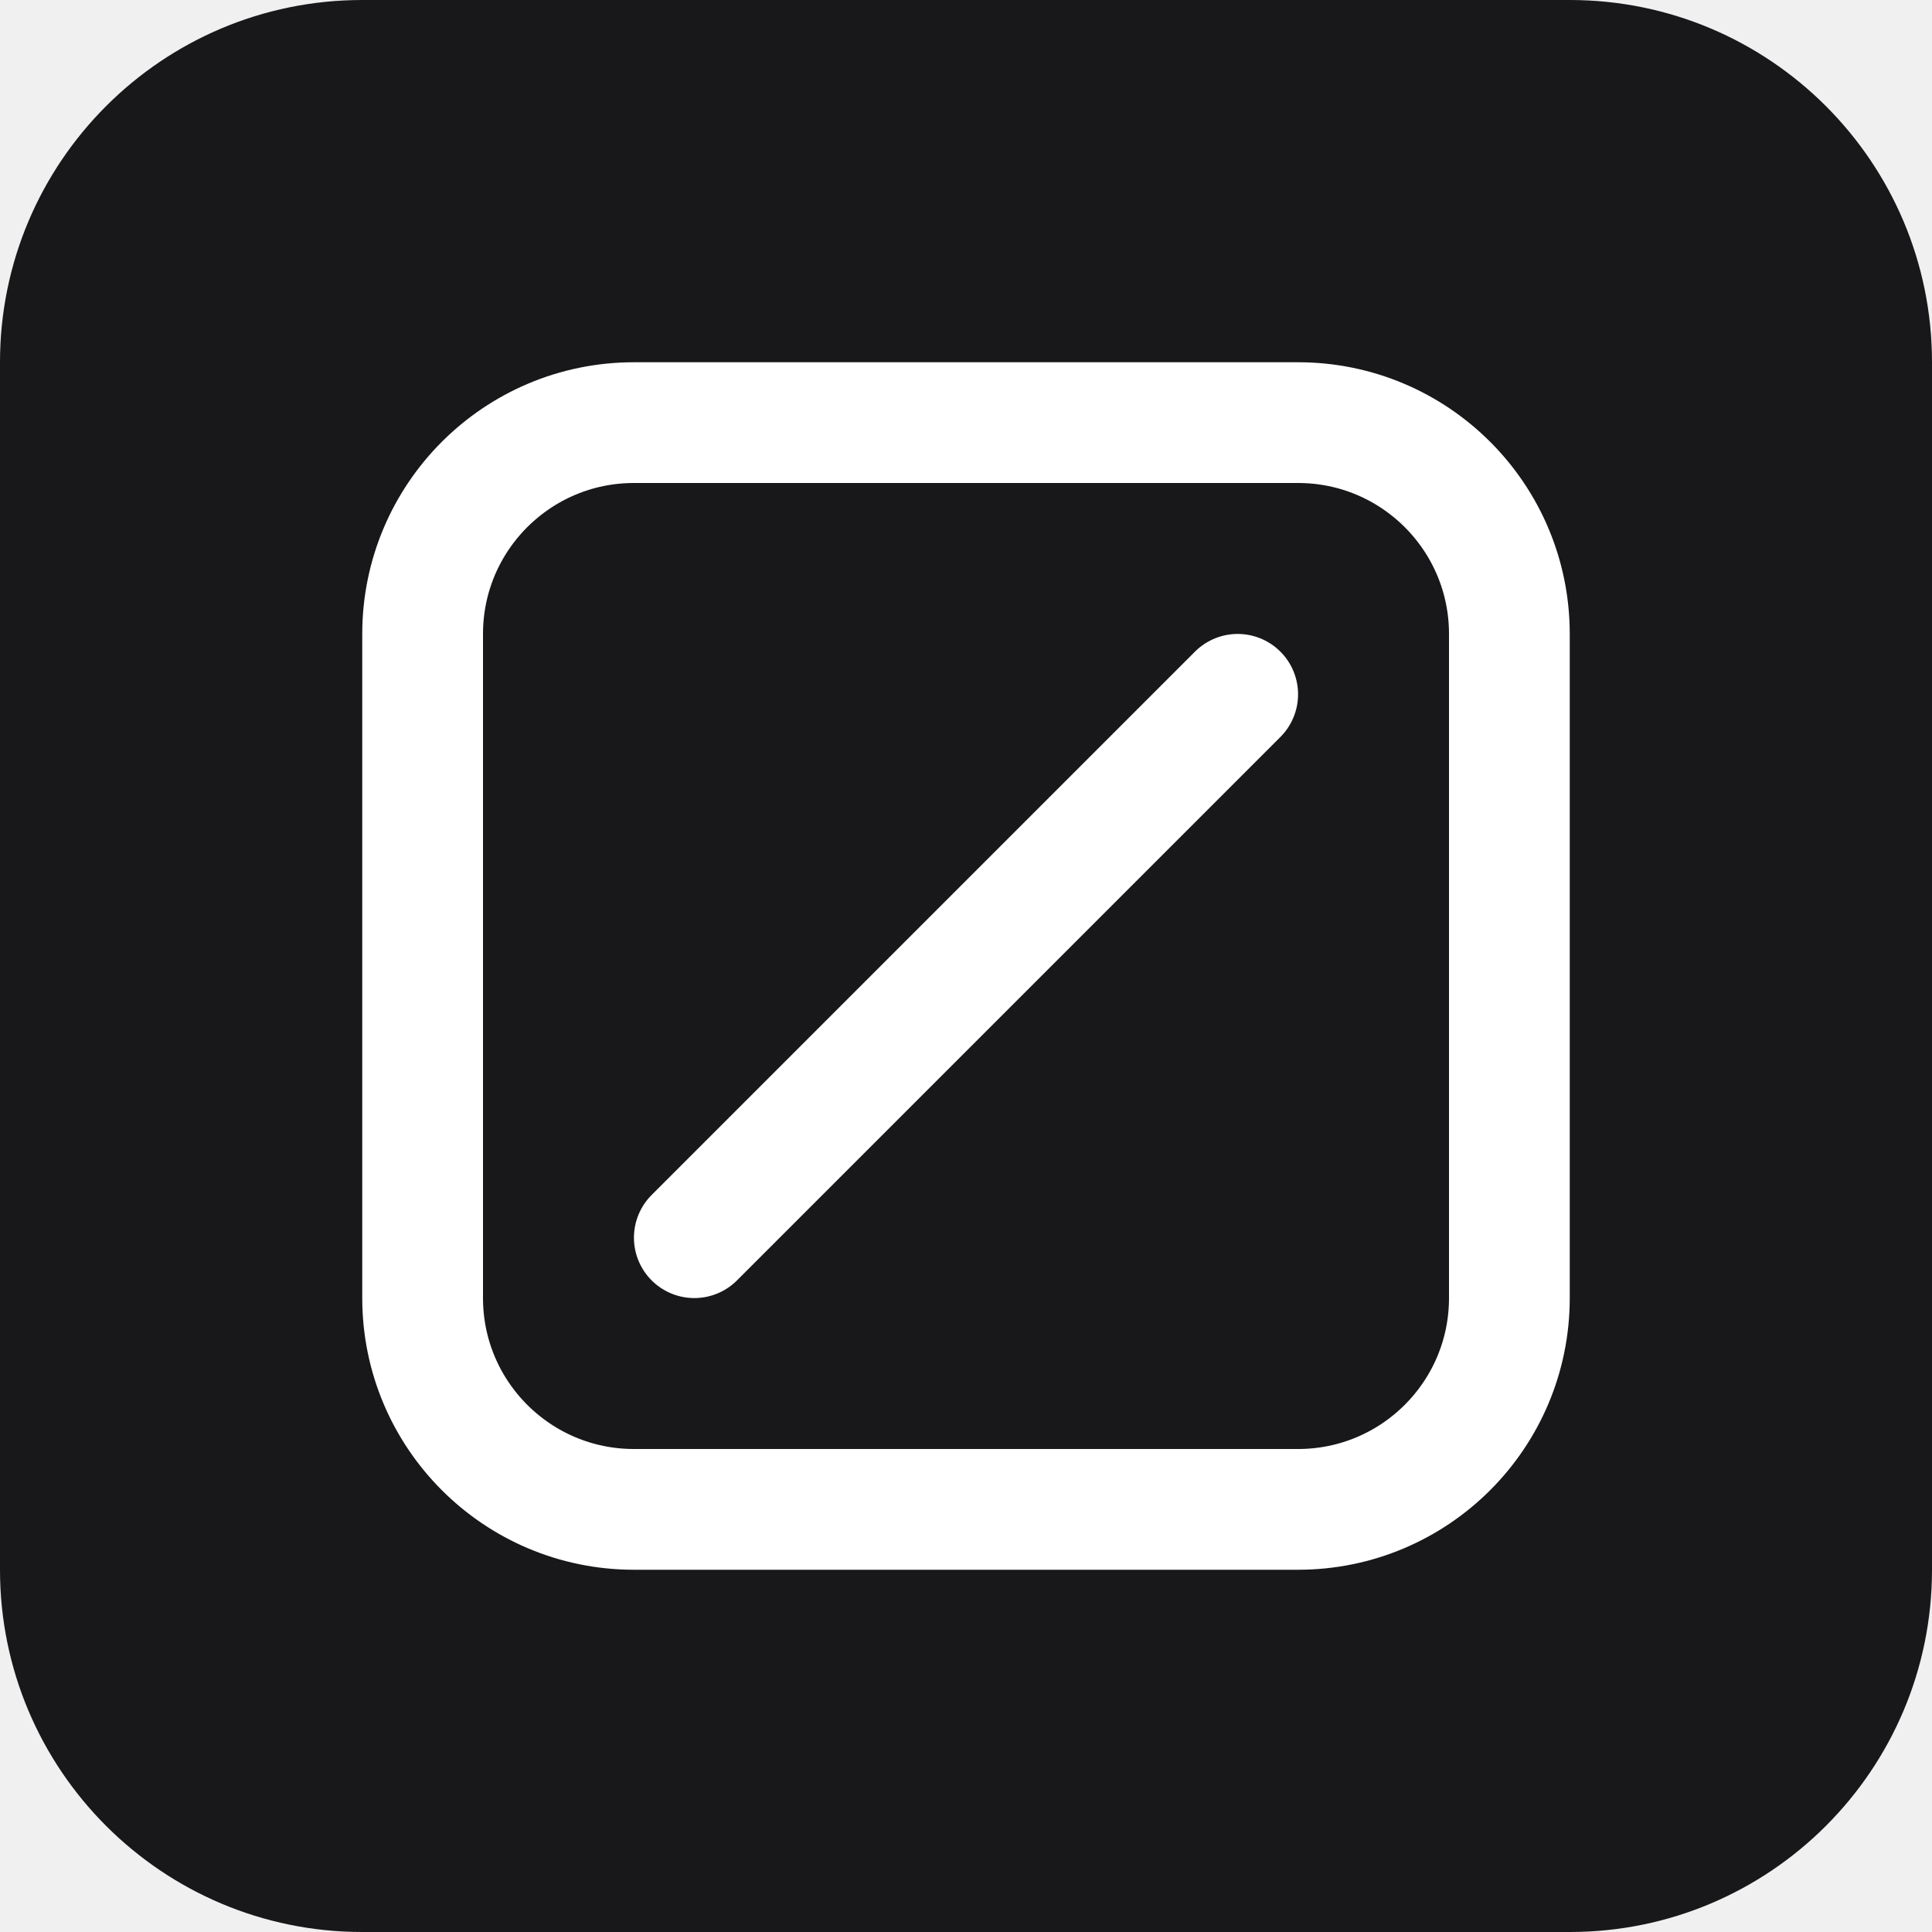
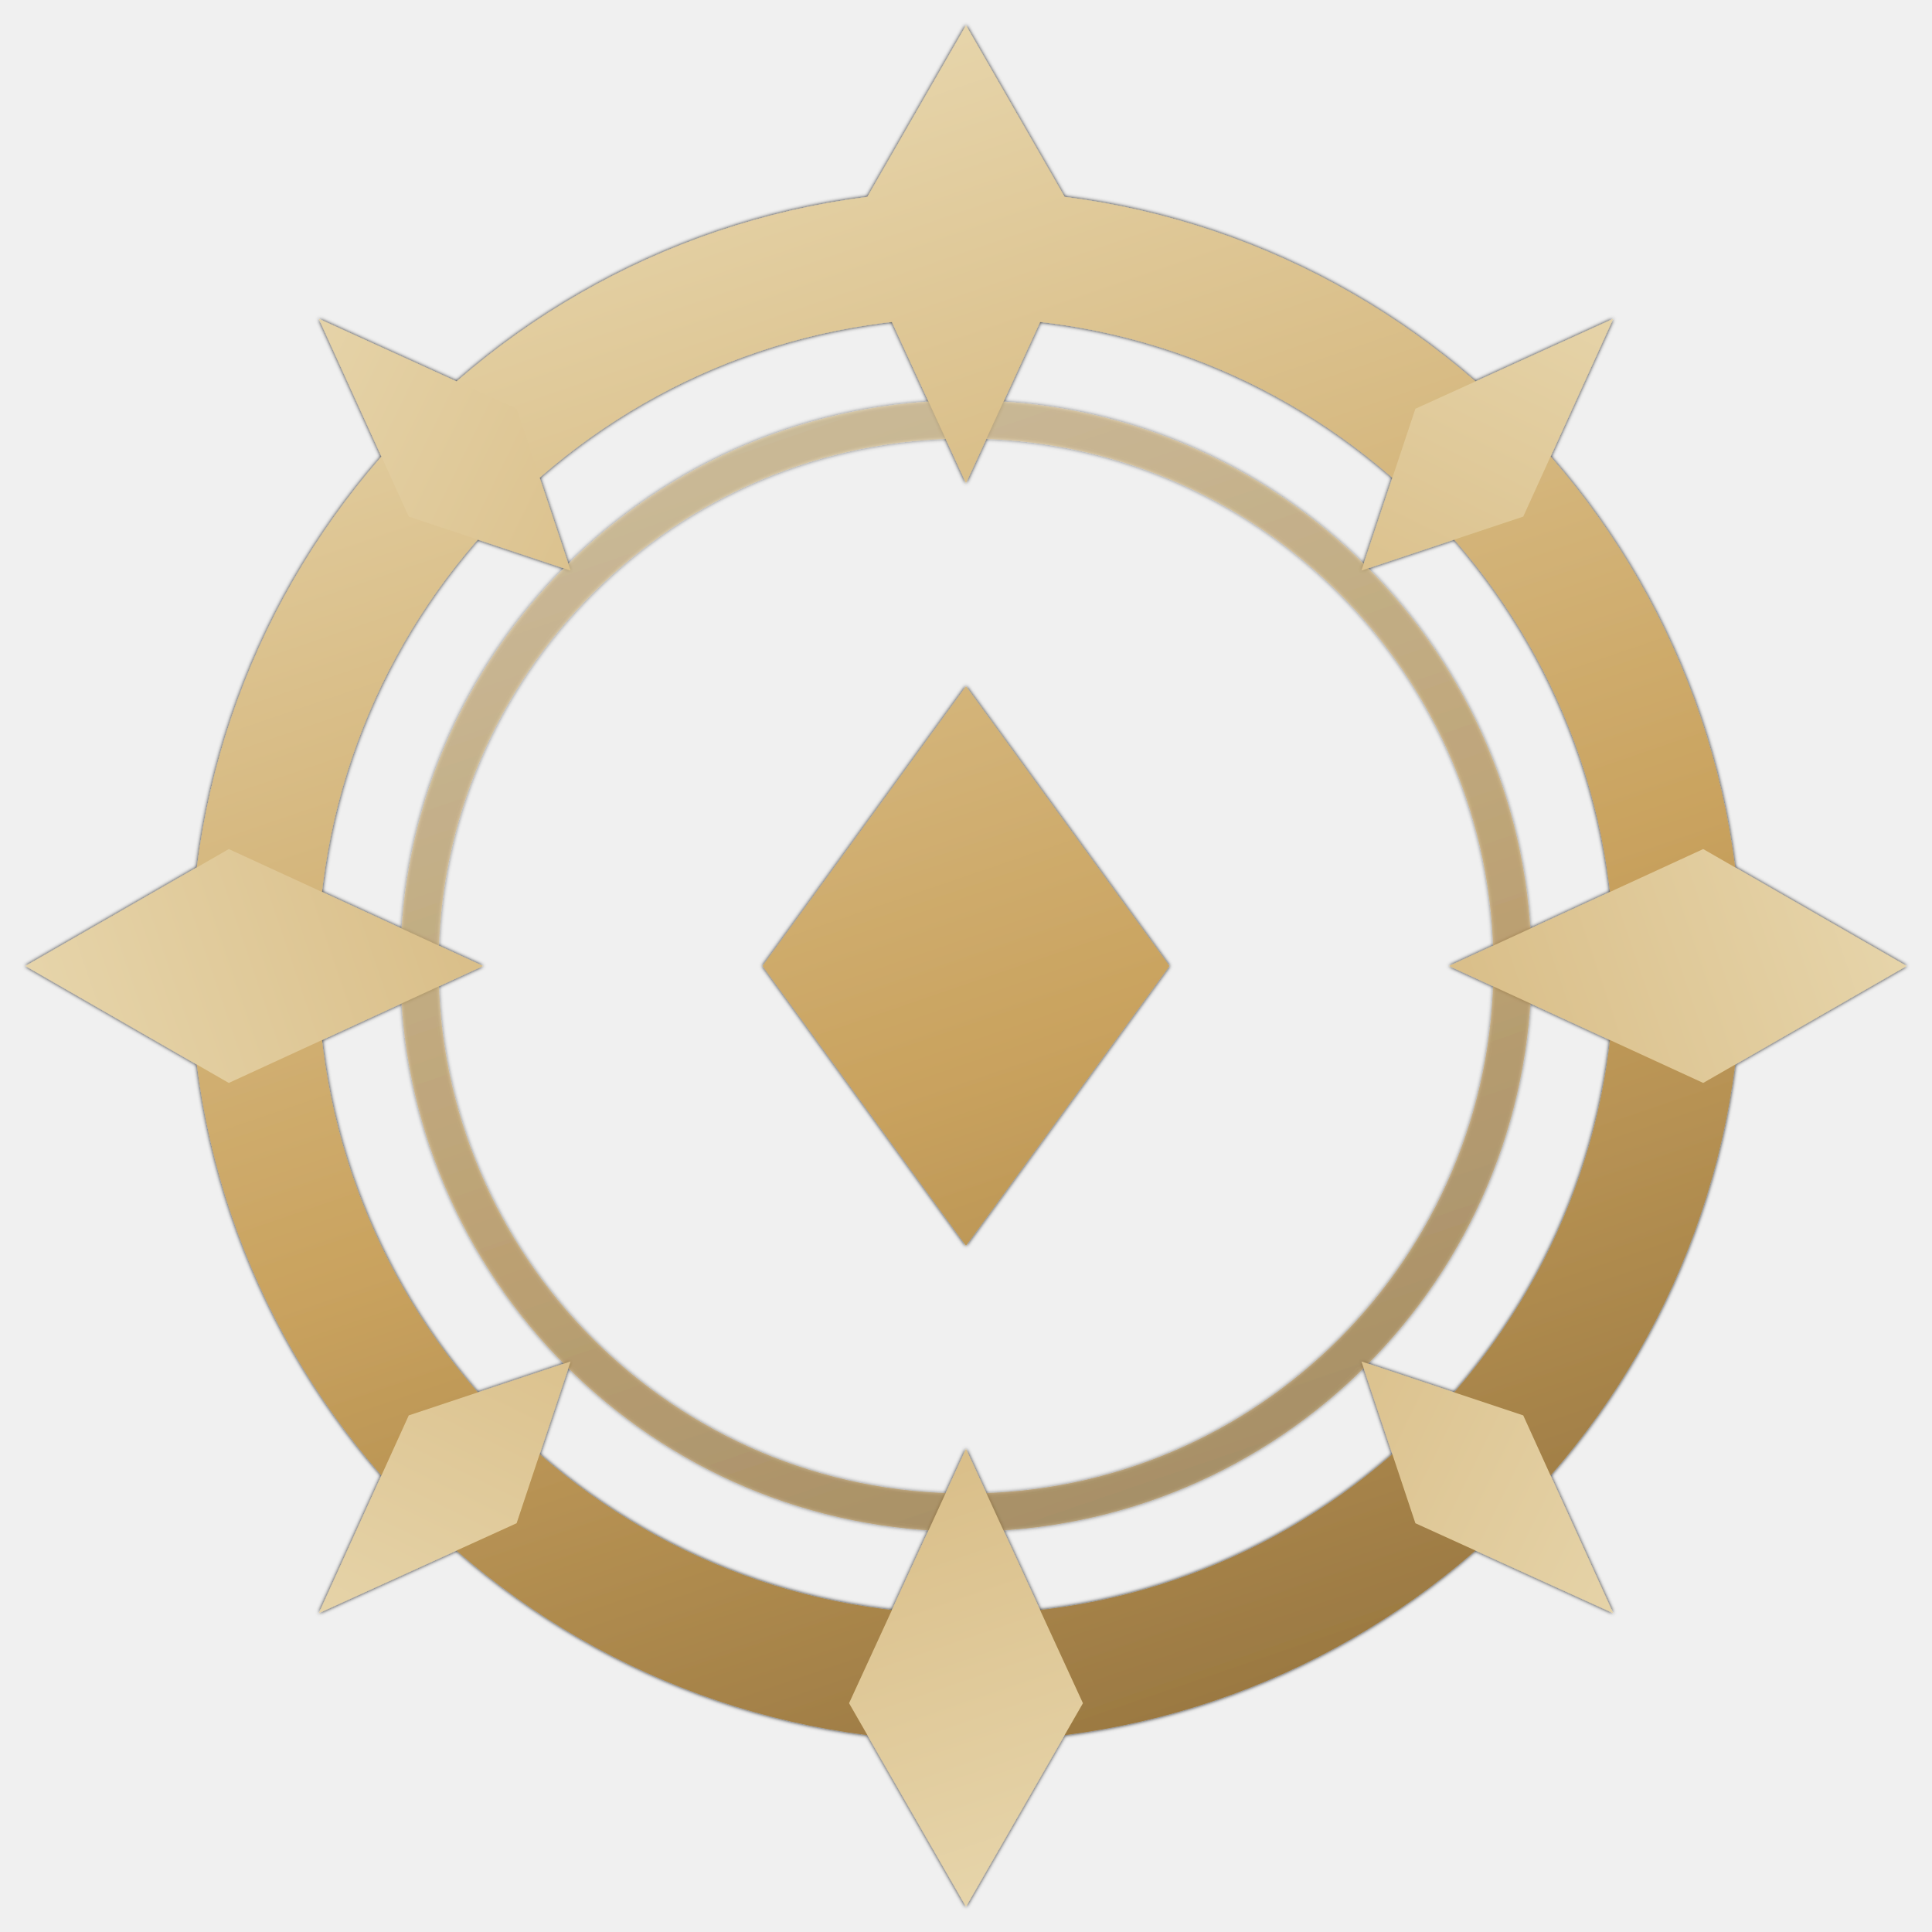
- <svg xmlns="http://www.w3.org/2000/svg" viewBox="0 0 64 64">
-   <rect width="64" height="64" rx="12" fill="#18181b" />
-   <rect x="14" y="14" width="36" height="36" rx="7" fill="none" stroke="#ffffff" stroke-width="4" />
-   <path d="M23 41 41 23" stroke="#ffffff" stroke-width="4" stroke-linecap="round" />
+ <svg xmlns="http://www.w3.org/2000/svg" xmlns:xlink="http://www.w3.org/1999/xlink" viewBox="12 12 76 76" width="256" height="256">
+   <defs>
+     <linearGradient id="bronze" gradientUnits="userSpaceOnUse" x1="37" y1="12" x2="63" y2="88">
+       <stop offset="0" stop-color="#eadbb4" />
+       <stop offset=".55" stop-color="#c9a25e" />
+       <stop offset="1" stop-color="#8a6a38" />
+     </linearGradient>
+     <filter id="edge" x="-10%" y="-10%" width="120%" height="120%">
+       <feDropShadow dx="0" dy="0" stdDeviation="0.074" flood-color="#000000" flood-opacity=".9" />
+     </filter>
+     <path id="blade" d="M50 13 L54.6 21 L50 31 L45.4 21 Z" />
+     <path id="small-blade" d="M50 14 L53 22 L50 28 L47 22 Z" />
+   </defs>
+   <g fill="url(#bronze)" filter="url(#edge)">
+     <circle cx="50" cy="50" r="28" fill="none" stroke="url(#bronze)" stroke-width="5" />
+     <circle cx="50" cy="50" r="21.5" fill="none" stroke="url(#bronze)" stroke-width="1.5" opacity=".55" />
+     <use xlink:href="#blade" />
+     <use xlink:href="#blade" transform="rotate(90 50 50)" />
+     <use xlink:href="#blade" transform="rotate(180 50 50)" />
+     <use xlink:href="#blade" transform="rotate(270 50 50)" />
+     <use xlink:href="#small-blade" transform="rotate(45 50 50)" />
+     <use xlink:href="#small-blade" transform="rotate(135 50 50)" />
+     <use xlink:href="#small-blade" transform="rotate(225 50 50)" />
+     <use xlink:href="#small-blade" transform="rotate(315 50 50)" />
+     <path d="M50 39 L58 50 L50 61 L42 50 Z" />
+   </g>
</svg>
